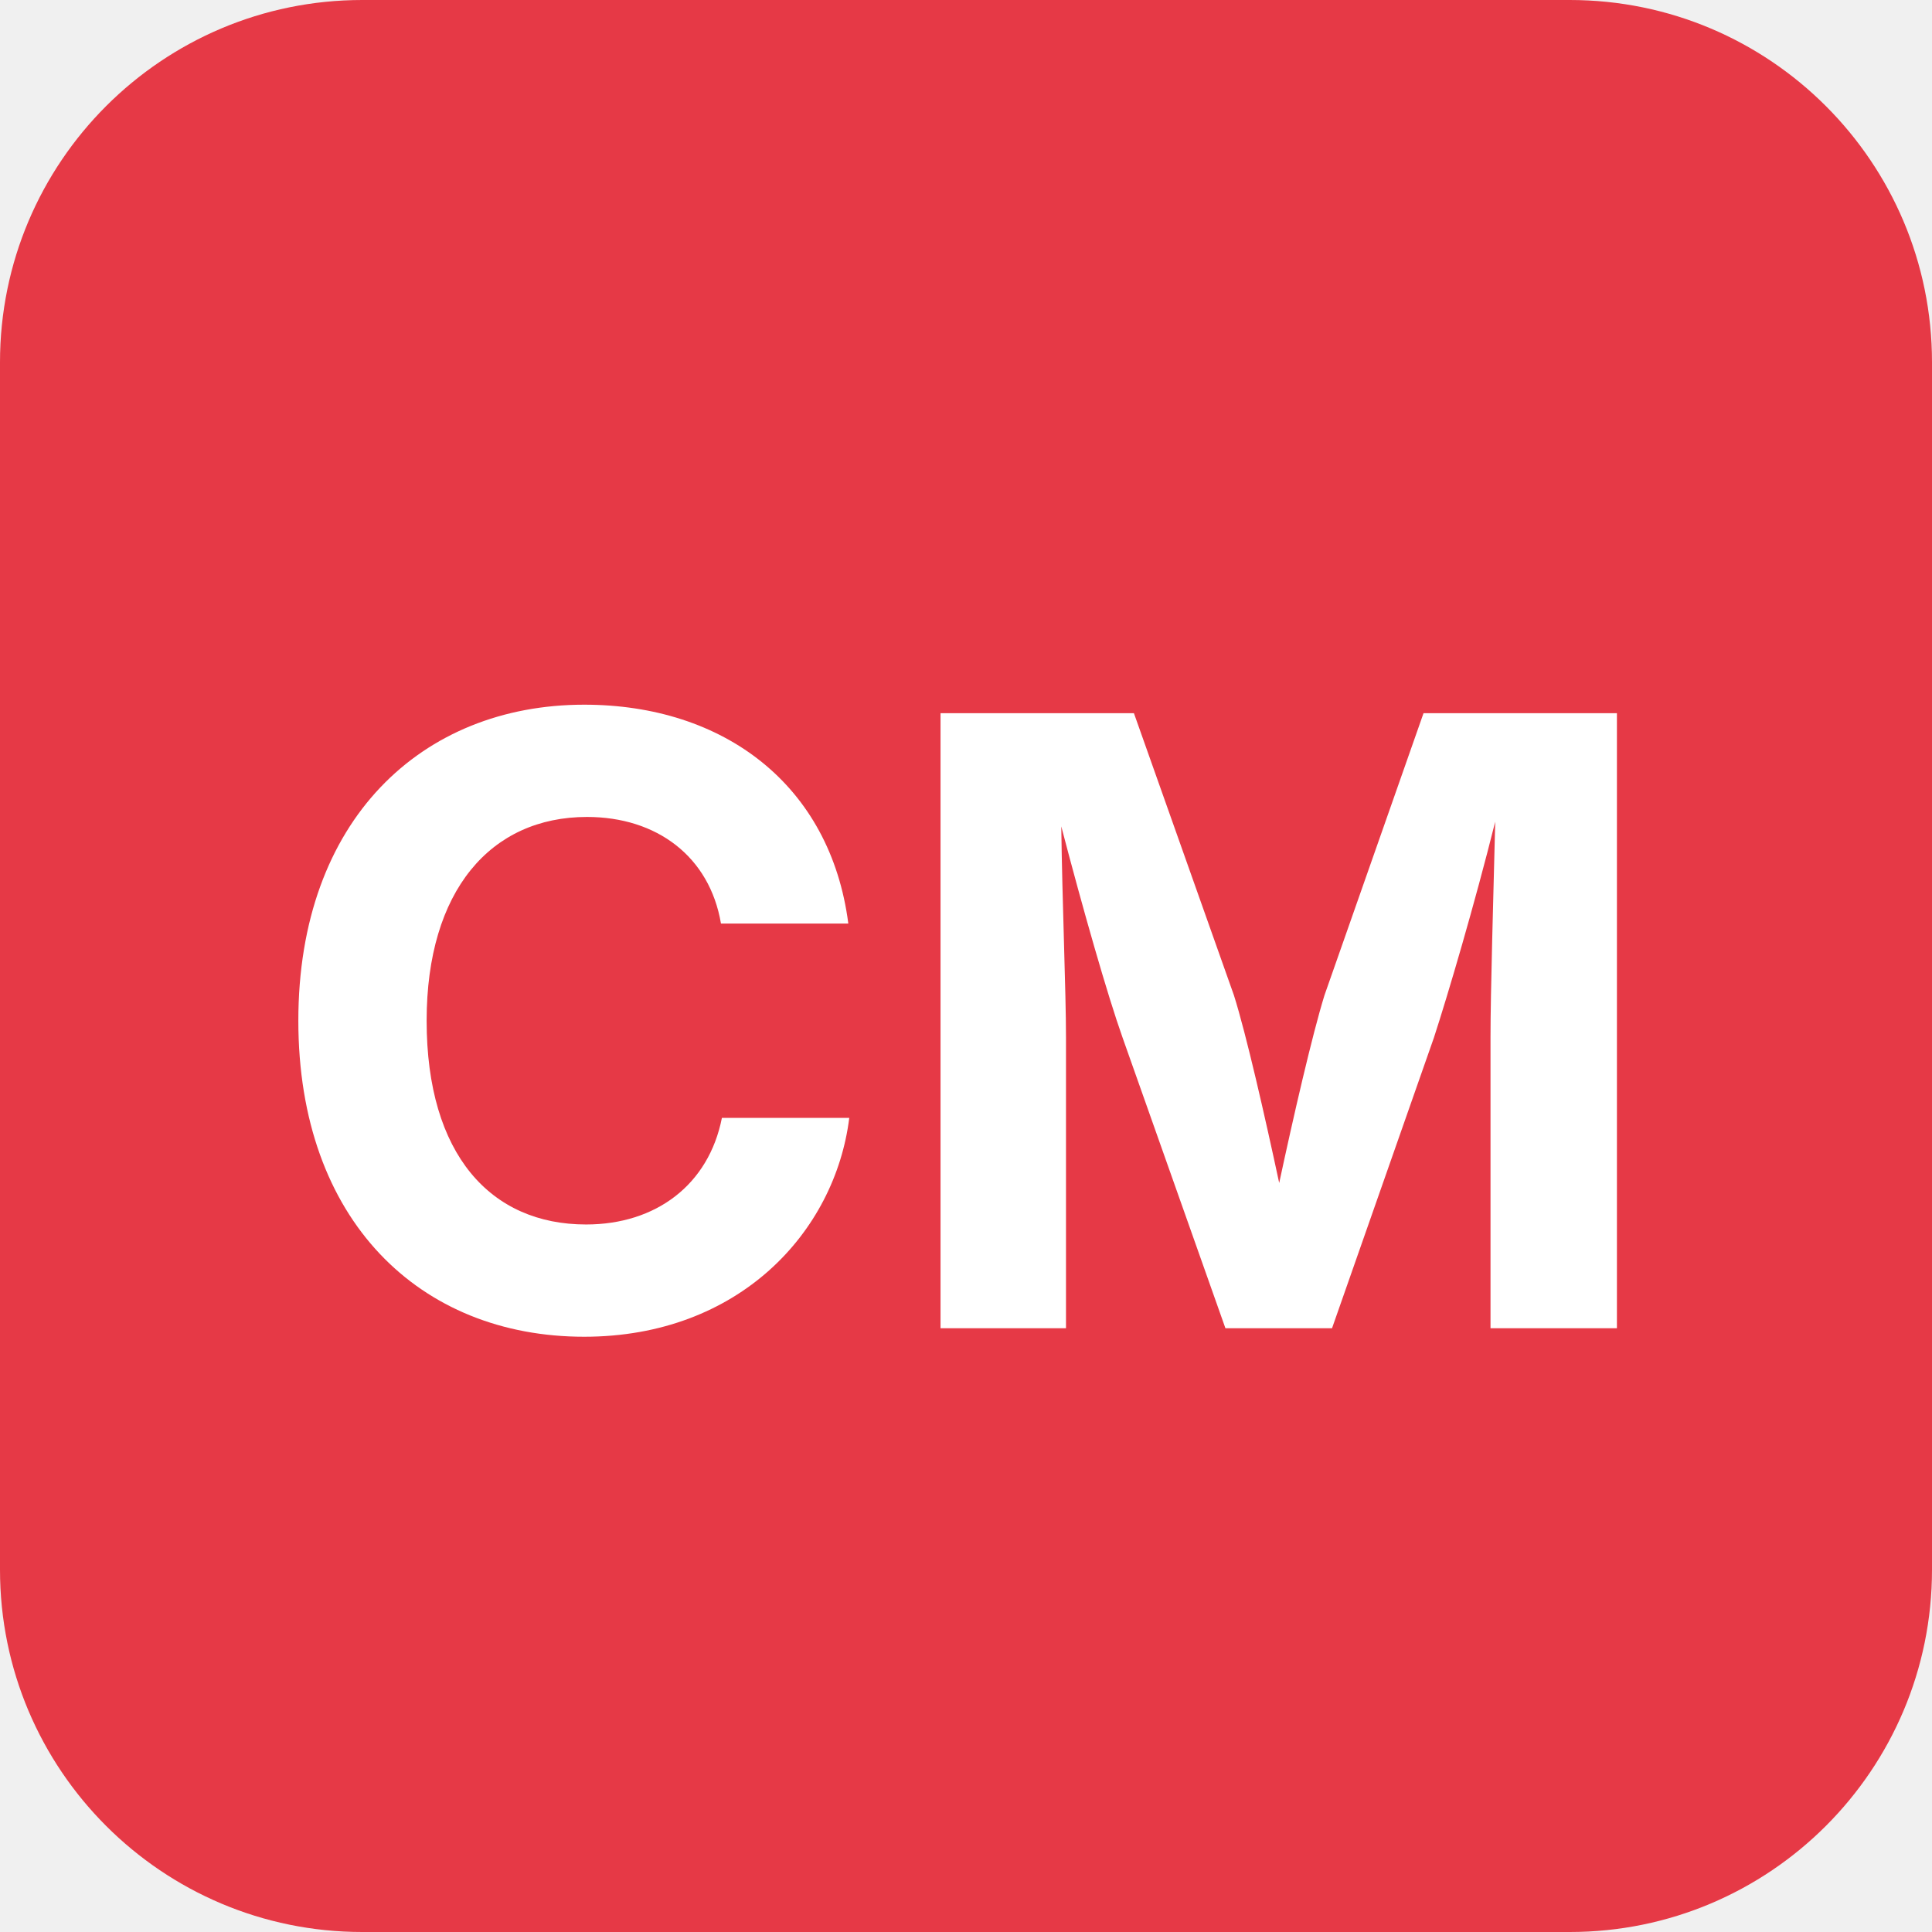
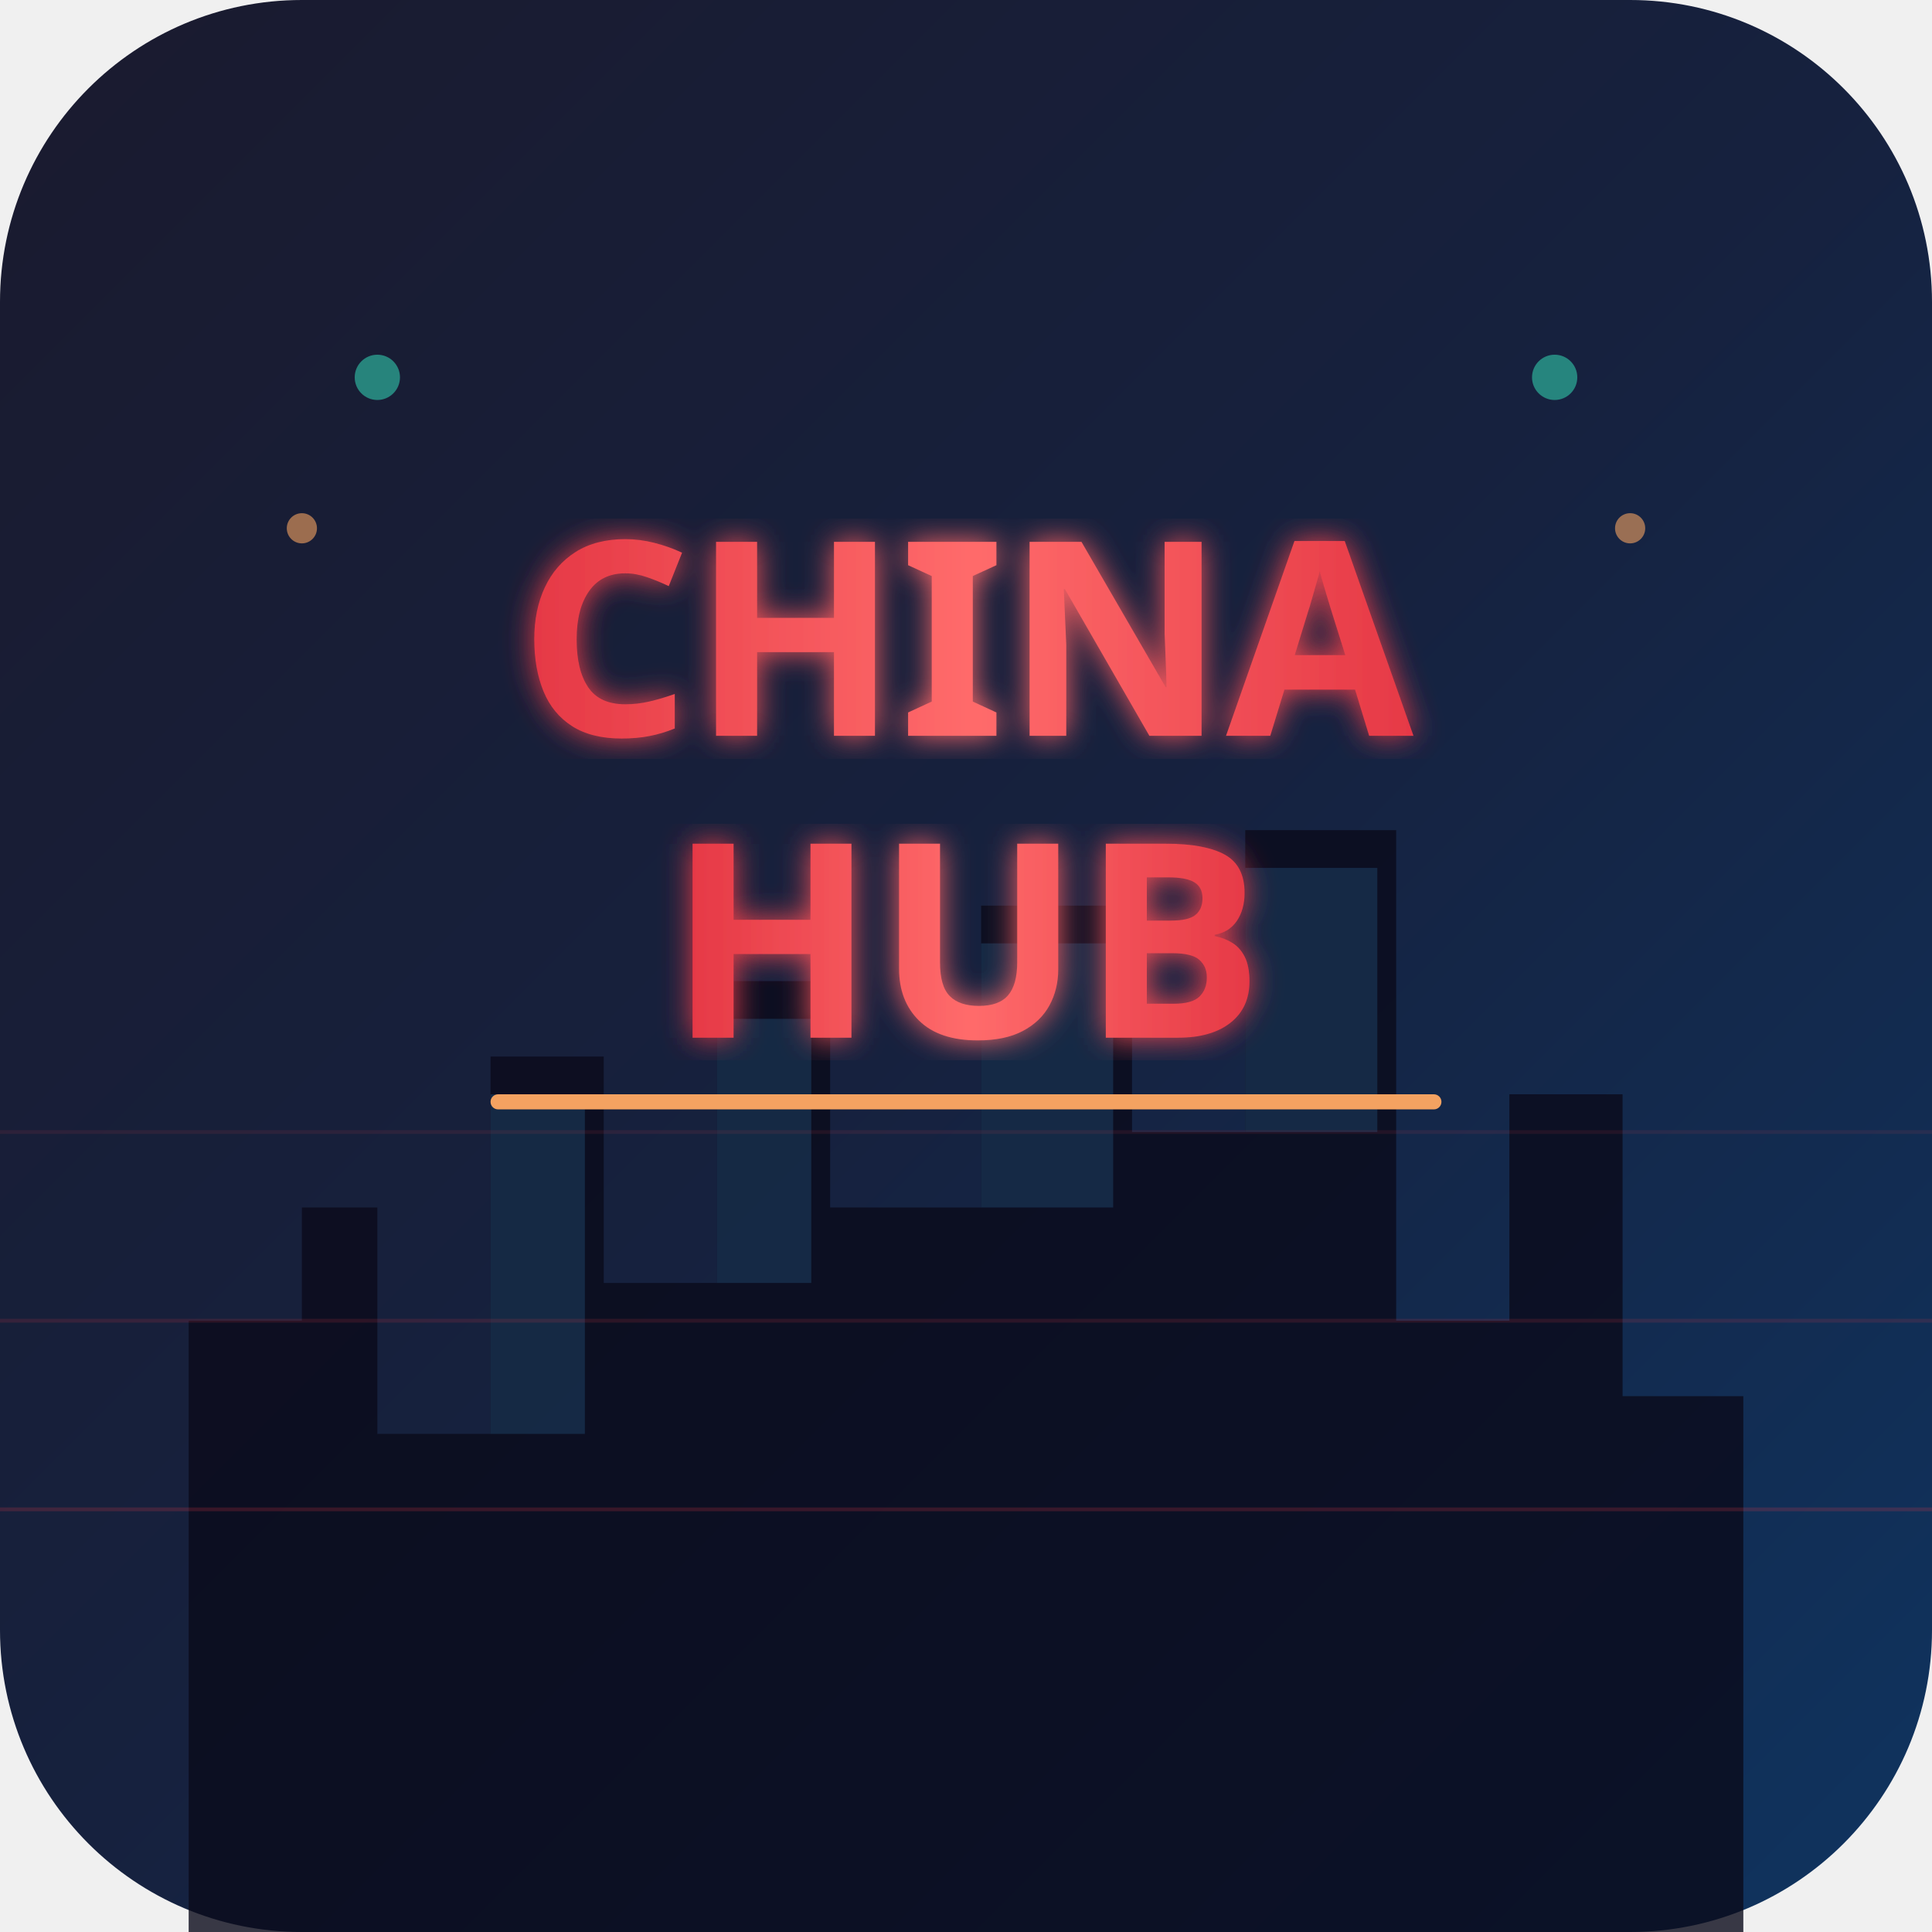
- <svg xmlns="http://www.w3.org/2000/svg" viewBox="0 0 32 32">
-   <rect width="32" height="32" rx="6" fill="#e63946" />
-   <text x="16" y="22" font-family="Inter, sans-serif" font-size="14" font-weight="700" fill="white" text-anchor="middle">CM</text>
+ <svg xmlns="http://www.w3.org/2000/svg" viewBox="0 0 512 512">
+   <defs>
+     <linearGradient id="bgGrad" x1="0%" y1="0%" x2="100%" y2="100%">
+       <stop offset="0%" style="stop-color:#1a1a2e" />
+       <stop offset="50%" style="stop-color:#16213e" />
+       <stop offset="100%" style="stop-color:#0f3460" />
+     </linearGradient>
+     <linearGradient id="textGrad" x1="0%" y1="0%" x2="100%" y2="0%">
+       <stop offset="0%" style="stop-color:#e63946" />
+       <stop offset="50%" style="stop-color:#ff6b6b" />
+       <stop offset="100%" style="stop-color:#e63946" />
+     </linearGradient>
+     <filter id="glow">
+       <feGaussianBlur stdDeviation="4" result="coloredBlur" />
+       <feMerge>
+         <feMergeNode in="coloredBlur" />
+         <feMergeNode in="SourceGraphic" />
+       </feMerge>
+     </filter>
+   </defs>
+   <rect width="512" height="512" rx="80" fill="url(#bgGrad)" />
+   <path d="M50 512 L50 350 L80 350 L80 320 L100 320 L100 380 L130 380 L130 280 L160 280 L160 340 L190 340 L190 260 L220 260 L220 320 L260 320 L260 240 L300 240 L300 300 L330 300 L330 220 L370 220 L370 350 L400 350 L400 290 L430 290 L430 370 L462 370 L462 512 Z" fill="#0a0a1a" opacity="0.8" />
+   <rect x="130" y="290" width="25" height="90" fill="#1a3a5c" opacity="0.6" />
+   <rect x="190" y="270" width="25" height="70" fill="#1a3a5c" opacity="0.6" />
+   <rect x="260" y="250" width="35" height="70" fill="#1a3a5c" opacity="0.6" />
+   <rect x="330" y="230" width="35" height="70" fill="#1a3a5c" opacity="0.6" />
+   <line x1="0" y1="400" x2="512" y2="400" stroke="#e63946" stroke-width="1" opacity="0.2" />
+   <line x1="0" y1="350" x2="512" y2="350" stroke="#e63946" stroke-width="1" opacity="0.15" />
+   <line x1="0" y1="300" x2="512" y2="300" stroke="#e63946" stroke-width="1" opacity="0.1" />
+   <text x="256" y="195" font-family="Arial Black, sans-serif" font-size="72" font-weight="900" fill="url(#textGrad)" text-anchor="middle" filter="url(#glow)">CHINA</text>
+   <text x="256" y="275" font-family="Arial Black, sans-serif" font-size="72" font-weight="900" fill="url(#textGrad)" text-anchor="middle" filter="url(#glow)">HUB</text>
+   <rect x="130" y="290" width="252" height="4" fill="#f4a261" rx="2" />
+   <circle cx="100" cy="100" r="6" fill="#2a9d8f" opacity="0.8" />
+   <circle cx="412" cy="100" r="6" fill="#2a9d8f" opacity="0.8" />
+   <circle cx="80" cy="140" r="4" fill="#f4a261" opacity="0.6" />
+   <circle cx="432" cy="140" r="4" fill="#f4a261" opacity="0.6" />
</svg>
